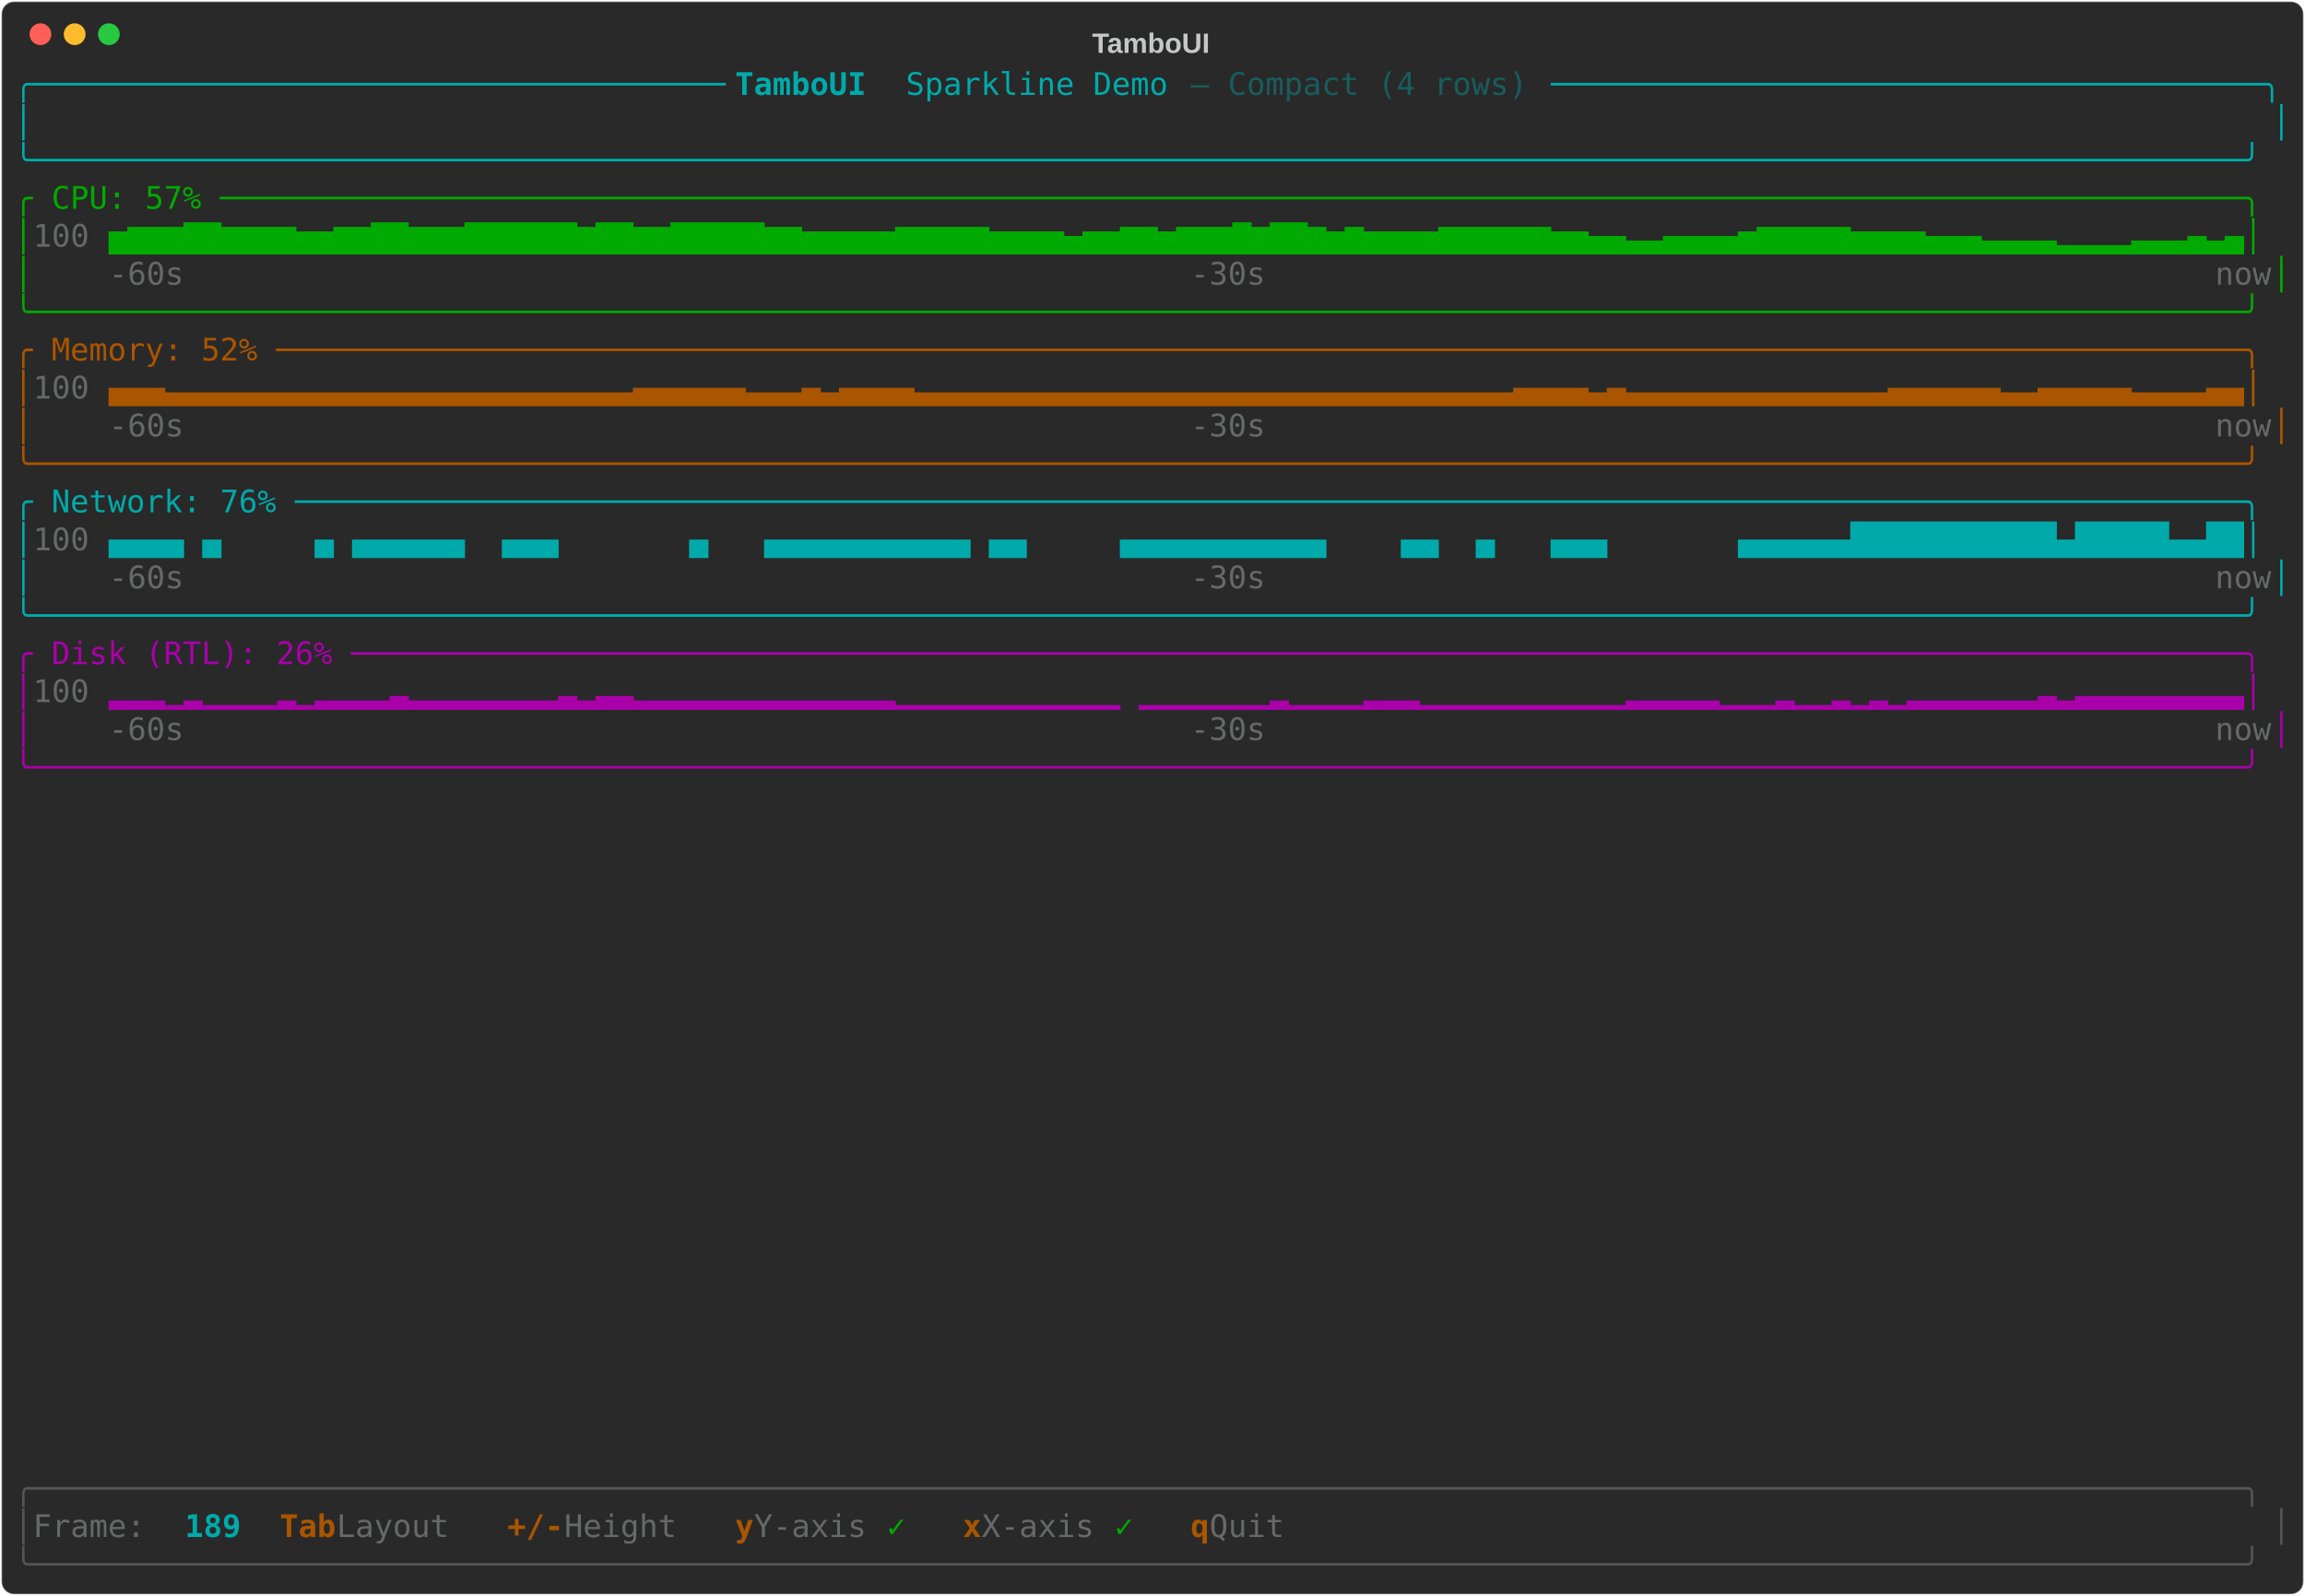
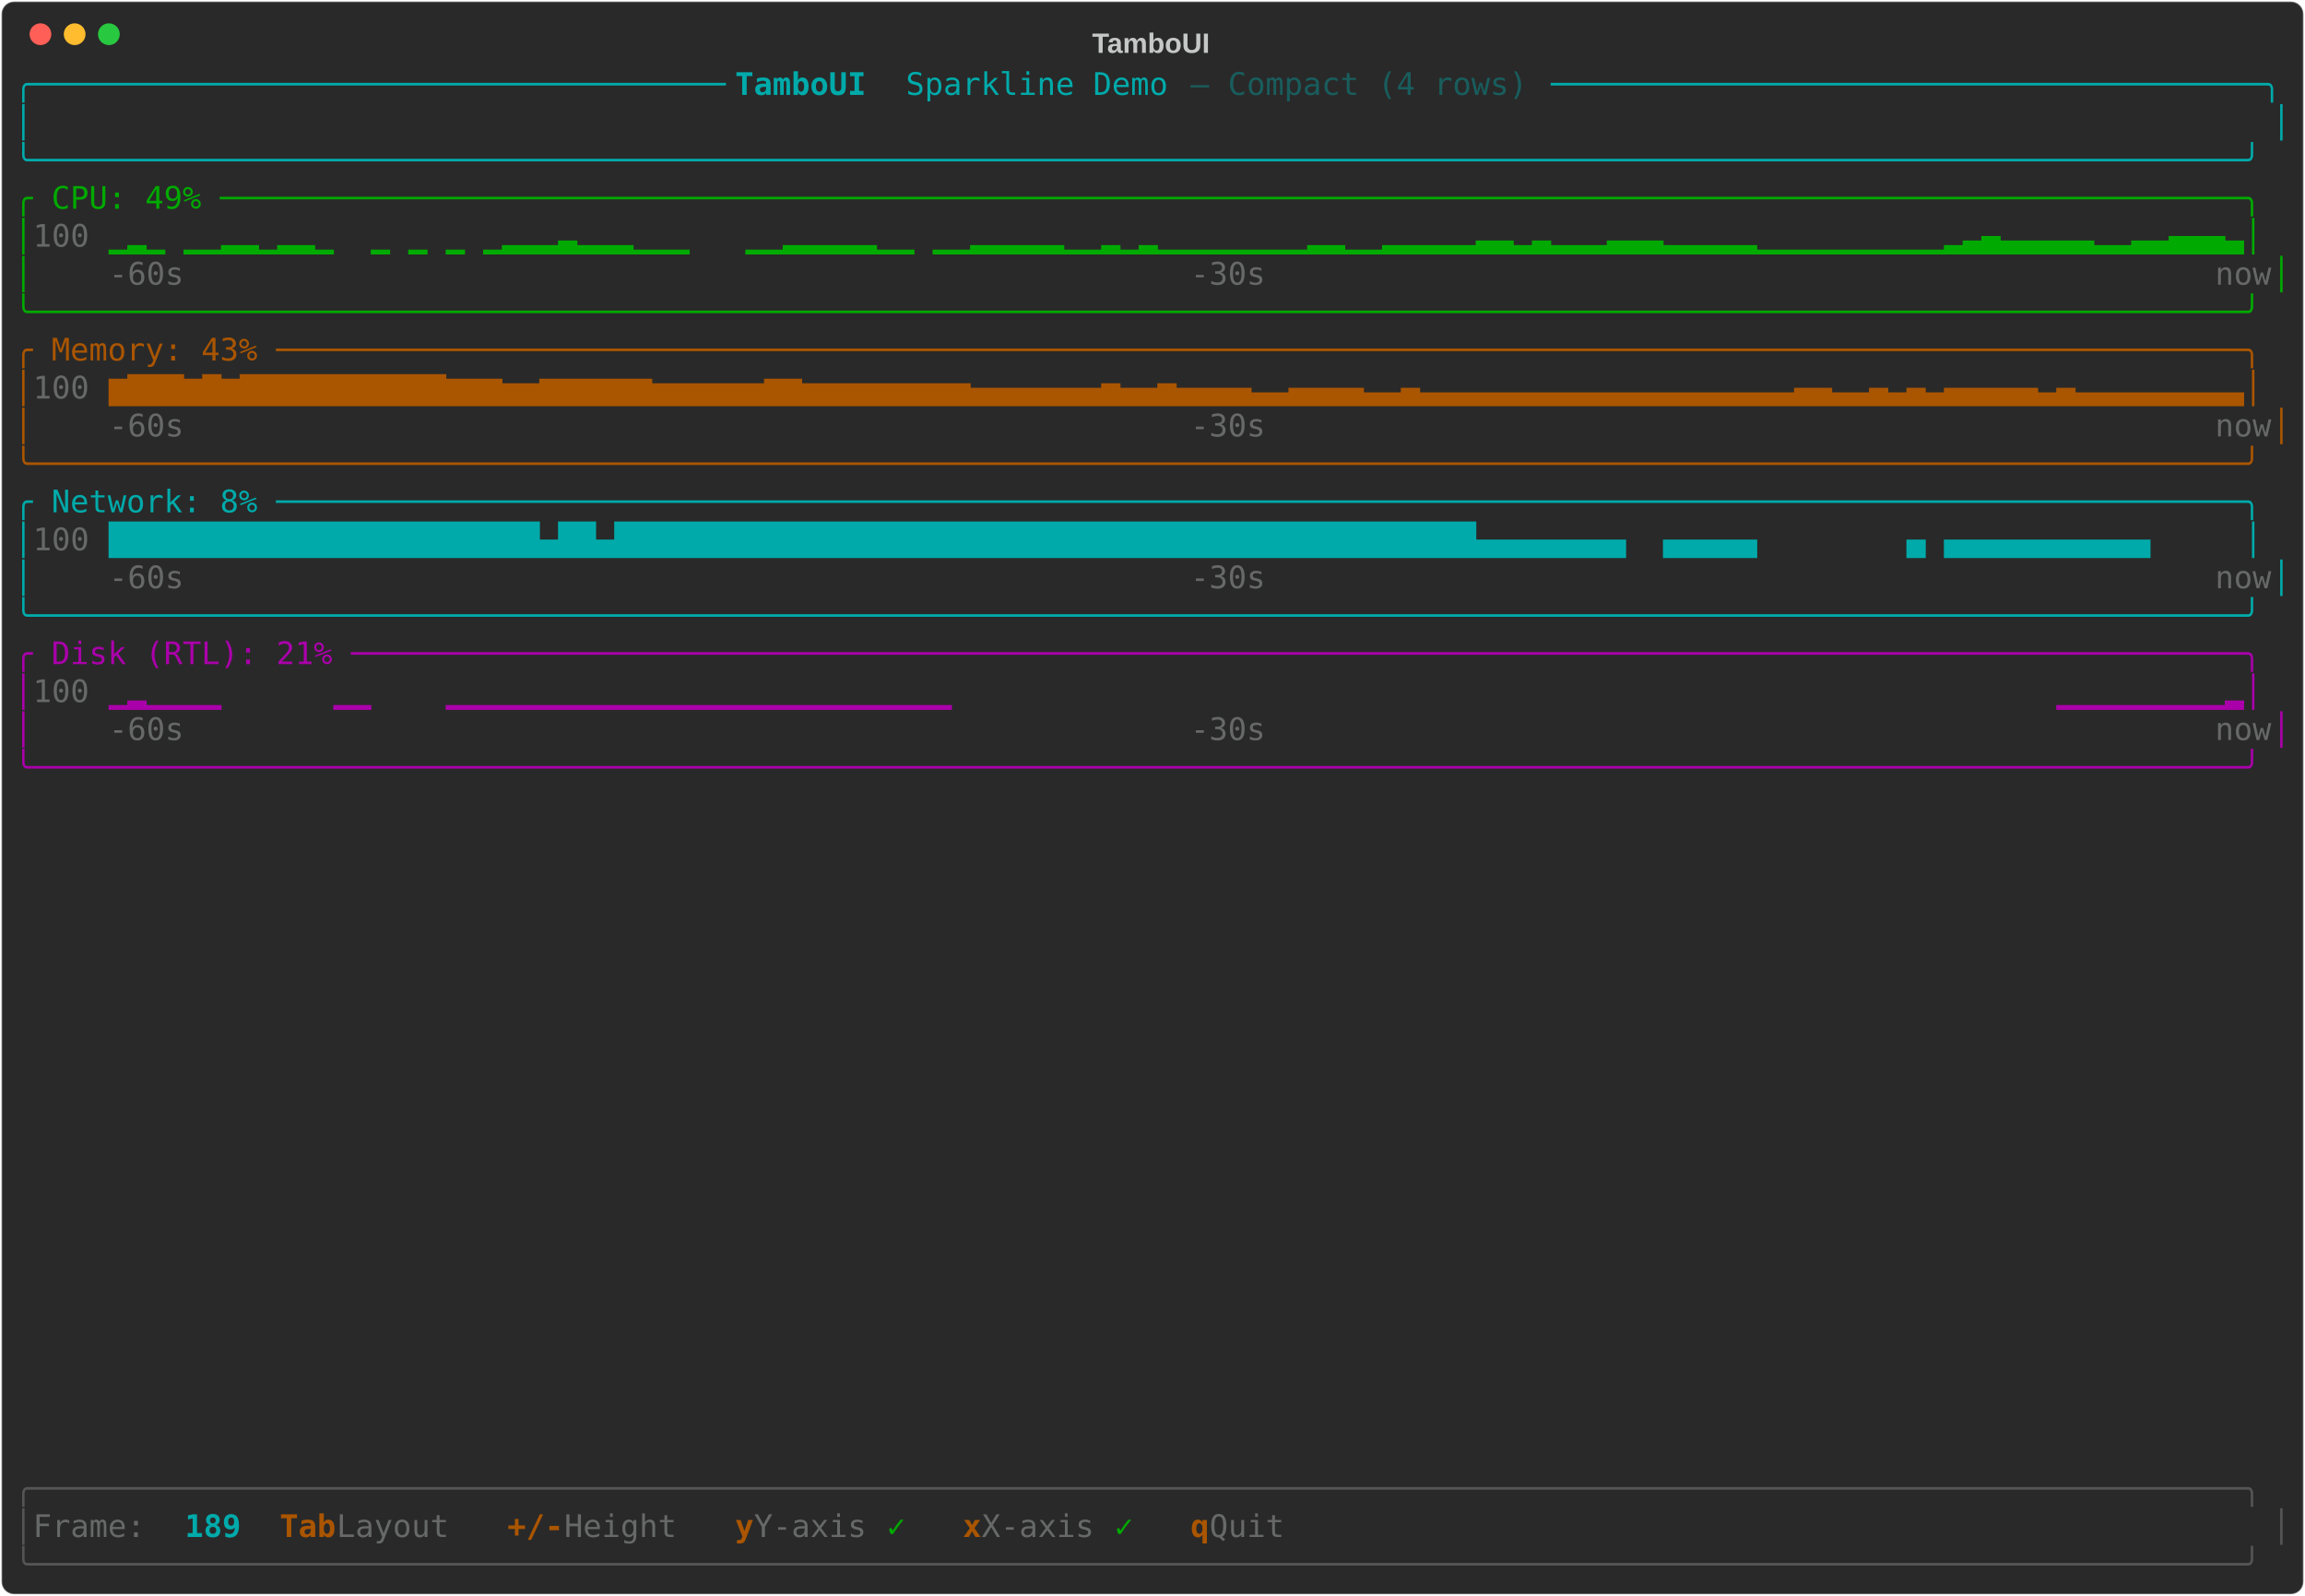
<svg xmlns="http://www.w3.org/2000/svg" class="rich-terminal" viewBox="0 0 1482 1026">
-   <style>    @font-face {        font-family: "Fira Code";        src: local("FiraCode-Regular"),                url("https://cdnjs.cloudflare.com/ajax/libs/firacode/6.2.0/woff2/FiraCode-Regular.woff2") format("woff2"),                url("https://cdnjs.cloudflare.com/ajax/libs/firacode/6.2.0/woff/FiraCode-Regular.woff") format("woff");        font-style: normal;        font-weight: 400;    }    @font-face {        font-family: "Fira Code";        src: local("FiraCode-Bold"),                url("https://cdnjs.cloudflare.com/ajax/libs/firacode/6.2.0/woff2/FiraCode-Bold.woff2") format("woff2"),                url("https://cdnjs.cloudflare.com/ajax/libs/firacode/6.2.0/woff/FiraCode-Bold.woff") format("woff");        font-style: bold;        font-weight: 700;    }    .terminal-3635591791-matrix {        font-family: Fira Code, monospace;        font-size: 20px;        line-height: 24.4px;        font-variant-east-asian: full-width;    }    .terminal-3635591791-title {        font-size: 18px;        font-weight: bold;        font-family: arial;    }    .terminal-3635591791-r1 { fill: #00aaaa }.terminal-3635591791-r2 { fill: #00aaaa;font-weight: bold }.terminal-3635591791-r3 { fill: #195d5d }.terminal-3635591791-r4 { fill: #c5c8c6 }.terminal-3635591791-r5 { fill: #00aa00 }.terminal-3635591791-r6 { fill: #676968 }.terminal-3635591791-r7 { fill: #aa5500 }.terminal-3635591791-r8 { fill: #aa00aa }.terminal-3635591791-r9 { fill: #555555 }.terminal-3635591791-r10 { fill: #aa5500;font-weight: bold }    </style>
+   <style>    @font-face {        font-family: "Fira Code";        src: local("FiraCode-Regular"),                url("https://cdnjs.cloudflare.com/ajax/libs/firacode/6.2.0/woff2/FiraCode-Regular.woff2") format("woff2"),                url("https://cdnjs.cloudflare.com/ajax/libs/firacode/6.2.0/woff/FiraCode-Regular.woff") format("woff");        font-style: normal;        font-weight: 400;    }    @font-face {        font-family: "Fira Code";        src: local("FiraCode-Bold"),                url("https://cdnjs.cloudflare.com/ajax/libs/firacode/6.2.0/woff2/FiraCode-Bold.woff2") format("woff2"),                url("https://cdnjs.cloudflare.com/ajax/libs/firacode/6.2.0/woff/FiraCode-Bold.woff") format("woff");        font-style: bold;        font-weight: 700;    }    .terminal-4143864321-matrix {        font-family: Fira Code, monospace;        font-size: 20px;        line-height: 24.4px;        font-variant-east-asian: full-width;    }    .terminal-4143864321-title {        font-size: 18px;        font-weight: bold;        font-family: arial;    }    .terminal-4143864321-r1 { fill: #00aaaa }.terminal-4143864321-r2 { fill: #00aaaa;font-weight: bold }.terminal-4143864321-r3 { fill: #195d5d }.terminal-4143864321-r4 { fill: #c5c8c6 }.terminal-4143864321-r5 { fill: #00aa00 }.terminal-4143864321-r6 { fill: #676968 }.terminal-4143864321-r7 { fill: #aa5500 }.terminal-4143864321-r8 { fill: #aa00aa }.terminal-4143864321-r9 { fill: #555555 }.terminal-4143864321-r10 { fill: #aa5500;font-weight: bold }    </style>
  <defs>
-     <clipPath id="terminal-3635591791-clip-terminal">
+     <clipPath id="terminal-4143864321-clip-terminal">
      <rect x="0" y="0" width="1463" height="975" />
    </clipPath>
-     <clipPath id="terminal-3635591791-line-0">
+     <clipPath id="terminal-4143864321-line-0">
      <rect x="0" y="1.5" width="1464" height="24.65" />
    </clipPath>
-     <clipPath id="terminal-3635591791-line-1">
+     <clipPath id="terminal-4143864321-line-1">
      <rect x="0" y="25.9" width="1464" height="24.65" />
    </clipPath>
-     <clipPath id="terminal-3635591791-line-2">
+     <clipPath id="terminal-4143864321-line-2">
      <rect x="0" y="50.3" width="1464" height="24.65" />
    </clipPath>
-     <clipPath id="terminal-3635591791-line-3">
+     <clipPath id="terminal-4143864321-line-3">
      <rect x="0" y="74.7" width="1464" height="24.65" />
    </clipPath>
-     <clipPath id="terminal-3635591791-line-4">
+     <clipPath id="terminal-4143864321-line-4">
      <rect x="0" y="99.1" width="1464" height="24.65" />
    </clipPath>
-     <clipPath id="terminal-3635591791-line-5">
+     <clipPath id="terminal-4143864321-line-5">
      <rect x="0" y="123.5" width="1464" height="24.65" />
    </clipPath>
-     <clipPath id="terminal-3635591791-line-6">
+     <clipPath id="terminal-4143864321-line-6">
      <rect x="0" y="147.9" width="1464" height="24.65" />
    </clipPath>
-     <clipPath id="terminal-3635591791-line-7">
+     <clipPath id="terminal-4143864321-line-7">
      <rect x="0" y="172.3" width="1464" height="24.65" />
    </clipPath>
-     <clipPath id="terminal-3635591791-line-8">
+     <clipPath id="terminal-4143864321-line-8">
      <rect x="0" y="196.7" width="1464" height="24.65" />
    </clipPath>
-     <clipPath id="terminal-3635591791-line-9">
+     <clipPath id="terminal-4143864321-line-9">
      <rect x="0" y="221.1" width="1464" height="24.65" />
    </clipPath>
-     <clipPath id="terminal-3635591791-line-10">
+     <clipPath id="terminal-4143864321-line-10">
      <rect x="0" y="245.5" width="1464" height="24.65" />
    </clipPath>
-     <clipPath id="terminal-3635591791-line-11">
+     <clipPath id="terminal-4143864321-line-11">
      <rect x="0" y="269.9" width="1464" height="24.65" />
    </clipPath>
-     <clipPath id="terminal-3635591791-line-12">
+     <clipPath id="terminal-4143864321-line-12">
      <rect x="0" y="294.3" width="1464" height="24.65" />
    </clipPath>
-     <clipPath id="terminal-3635591791-line-13">
+     <clipPath id="terminal-4143864321-line-13">
      <rect x="0" y="318.7" width="1464" height="24.65" />
    </clipPath>
-     <clipPath id="terminal-3635591791-line-14">
+     <clipPath id="terminal-4143864321-line-14">
      <rect x="0" y="343.1" width="1464" height="24.65" />
    </clipPath>
-     <clipPath id="terminal-3635591791-line-15">
+     <clipPath id="terminal-4143864321-line-15">
      <rect x="0" y="367.5" width="1464" height="24.65" />
    </clipPath>
-     <clipPath id="terminal-3635591791-line-16">
+     <clipPath id="terminal-4143864321-line-16">
      <rect x="0" y="391.9" width="1464" height="24.65" />
    </clipPath>
-     <clipPath id="terminal-3635591791-line-17">
+     <clipPath id="terminal-4143864321-line-17">
      <rect x="0" y="416.3" width="1464" height="24.65" />
    </clipPath>
-     <clipPath id="terminal-3635591791-line-18">
+     <clipPath id="terminal-4143864321-line-18">
      <rect x="0" y="440.7" width="1464" height="24.65" />
    </clipPath>
-     <clipPath id="terminal-3635591791-line-19">
+     <clipPath id="terminal-4143864321-line-19">
      <rect x="0" y="465.1" width="1464" height="24.65" />
    </clipPath>
-     <clipPath id="terminal-3635591791-line-20">
+     <clipPath id="terminal-4143864321-line-20">
      <rect x="0" y="489.5" width="1464" height="24.65" />
    </clipPath>
-     <clipPath id="terminal-3635591791-line-21">
+     <clipPath id="terminal-4143864321-line-21">
      <rect x="0" y="513.9" width="1464" height="24.65" />
    </clipPath>
-     <clipPath id="terminal-3635591791-line-22">
+     <clipPath id="terminal-4143864321-line-22">
      <rect x="0" y="538.3" width="1464" height="24.65" />
    </clipPath>
-     <clipPath id="terminal-3635591791-line-23">
+     <clipPath id="terminal-4143864321-line-23">
      <rect x="0" y="562.7" width="1464" height="24.65" />
    </clipPath>
-     <clipPath id="terminal-3635591791-line-24">
+     <clipPath id="terminal-4143864321-line-24">
      <rect x="0" y="587.1" width="1464" height="24.65" />
    </clipPath>
-     <clipPath id="terminal-3635591791-line-25">
+     <clipPath id="terminal-4143864321-line-25">
      <rect x="0" y="611.5" width="1464" height="24.65" />
    </clipPath>
-     <clipPath id="terminal-3635591791-line-26">
+     <clipPath id="terminal-4143864321-line-26">
      <rect x="0" y="635.9" width="1464" height="24.65" />
    </clipPath>
-     <clipPath id="terminal-3635591791-line-27">
+     <clipPath id="terminal-4143864321-line-27">
      <rect x="0" y="660.3" width="1464" height="24.65" />
    </clipPath>
-     <clipPath id="terminal-3635591791-line-28">
+     <clipPath id="terminal-4143864321-line-28">
      <rect x="0" y="684.7" width="1464" height="24.65" />
    </clipPath>
-     <clipPath id="terminal-3635591791-line-29">
+     <clipPath id="terminal-4143864321-line-29">
      <rect x="0" y="709.1" width="1464" height="24.65" />
    </clipPath>
-     <clipPath id="terminal-3635591791-line-30">
+     <clipPath id="terminal-4143864321-line-30">
      <rect x="0" y="733.5" width="1464" height="24.65" />
    </clipPath>
-     <clipPath id="terminal-3635591791-line-31">
+     <clipPath id="terminal-4143864321-line-31">
      <rect x="0" y="757.9" width="1464" height="24.65" />
    </clipPath>
-     <clipPath id="terminal-3635591791-line-32">
+     <clipPath id="terminal-4143864321-line-32">
      <rect x="0" y="782.3" width="1464" height="24.65" />
    </clipPath>
-     <clipPath id="terminal-3635591791-line-33">
+     <clipPath id="terminal-4143864321-line-33">
      <rect x="0" y="806.7" width="1464" height="24.65" />
    </clipPath>
-     <clipPath id="terminal-3635591791-line-34">
+     <clipPath id="terminal-4143864321-line-34">
      <rect x="0" y="831.1" width="1464" height="24.65" />
    </clipPath>
-     <clipPath id="terminal-3635591791-line-35">
+     <clipPath id="terminal-4143864321-line-35">
      <rect x="0" y="855.5" width="1464" height="24.65" />
    </clipPath>
-     <clipPath id="terminal-3635591791-line-36">
+     <clipPath id="terminal-4143864321-line-36">
      <rect x="0" y="879.9" width="1464" height="24.65" />
    </clipPath>
-     <clipPath id="terminal-3635591791-line-37">
+     <clipPath id="terminal-4143864321-line-37">
      <rect x="0" y="904.3" width="1464" height="24.65" />
    </clipPath>
-     <clipPath id="terminal-3635591791-line-38">
+     <clipPath id="terminal-4143864321-line-38">
      <rect x="0" y="928.7" width="1464" height="24.65" />
    </clipPath>
-     <clipPath id="terminal-3635591791-line-39">
+     <clipPath id="terminal-4143864321-line-39">
      <rect x="0" y="953.1" width="1464" height="24.65" />
    </clipPath>
  </defs>
  <rect fill="#292929" stroke="rgba(255,255,255,0.35)" stroke-width="1" x="1" y="1" width="1480" height="1024" rx="8" />
-   <text class="terminal-3635591791-title" fill="#c5c8c6" text-anchor="middle" x="740" y="34">TamboUI</text>
+   <text class="terminal-4143864321-title" fill="#c5c8c6" text-anchor="middle" x="740" y="34">TamboUI</text>
  <g transform="translate(26,22)">
    <circle cx="0" cy="0" r="7" fill="#ff5f57" />
    <circle cx="22" cy="0" r="7" fill="#febc2e" />
    <circle cx="44" cy="0" r="7" fill="#28c840" />
  </g>
-   <g transform="translate(9, 41)" clip-path="url(#terminal-3635591791-clip-terminal)">
-     <g class="terminal-3635591791-matrix">
-       <text class="terminal-3635591791-r1" x="0" y="20" textLength="463.6" clip-path="url(#terminal-3635591791-line-0)">╭─────────────────────────────────────</text>
-       <text class="terminal-3635591791-r2" x="463.6" y="20" textLength="109.8" clip-path="url(#terminal-3635591791-line-0)"> TamboUI </text>
-       <text class="terminal-3635591791-r1" x="573.4" y="20" textLength="183" clip-path="url(#terminal-3635591791-line-0)">Sparkline Demo </text>
-       <text class="terminal-3635591791-r3" x="756.4" y="20" textLength="231.8" clip-path="url(#terminal-3635591791-line-0)">— Compact (4 rows) </text>
-       <text class="terminal-3635591791-r1" x="988.2" y="20" textLength="475.8" clip-path="url(#terminal-3635591791-line-0)">──────────────────────────────────────╮</text>
-       <text class="terminal-3635591791-r1" x="0" y="44.4" textLength="12.2" clip-path="url(#terminal-3635591791-line-1)">│</text>
-       <text class="terminal-3635591791-r1" x="1451.8" y="44.4" textLength="12.2" clip-path="url(#terminal-3635591791-line-1)">│</text>
-       <text class="terminal-3635591791-r1" x="0" y="68.8" textLength="1464" clip-path="url(#terminal-3635591791-line-2)">╰──────────────────────────────────────────────────────────────────────────────────────────────────────────────────────╯</text>
-       <text class="terminal-3635591791-r5" x="0" y="93.2" textLength="1464" clip-path="url(#terminal-3635591791-line-3)">╭ CPU: 57% ────────────────────────────────────────────────────────────────────────────────────────────────────────────╮</text>
-       <text class="terminal-3635591791-r5" x="0" y="117.6" textLength="12.2" clip-path="url(#terminal-3635591791-line-4)">│</text>
-       <text class="terminal-3635591791-r6" x="12.2" y="117.6" textLength="48.8" clip-path="url(#terminal-3635591791-line-4)"> 100</text>
-       <text class="terminal-3635591791-r5" x="61" y="117.6" textLength="1403" clip-path="url(#terminal-3635591791-line-4)">▅▆▆▆▇▇▆▆▆▆▅▅▆▆▇▇▆▆▆▇▇▇▇▇▇▆▇▇▆▆▇▇▇▇▇▆▆▅▅▅▅▅▆▆▆▆▆▅▅▅▅▄▅▅▆▆▅▆▆▆▇▆▇▇▆▅▆▅▅▅▅▆▆▆▆▆▆▅▅▄▄▃▃▄▄▄▄▅▆▆▆▆▆▅▅▅▅▄▄▄▃▃▃▃▂▂▂▂▃▃▃▄▃▄│</text>
-       <text class="terminal-3635591791-r5" x="0" y="142" textLength="12.2" clip-path="url(#terminal-3635591791-line-5)">│</text>
-       <text class="terminal-3635591791-r6" x="61" y="142" textLength="48.8" clip-path="url(#terminal-3635591791-line-5)">-60s</text>
-       <text class="terminal-3635591791-r6" x="756.4" y="142" textLength="48.8" clip-path="url(#terminal-3635591791-line-5)">-30s</text>
-       <text class="terminal-3635591791-r6" x="1415.2" y="142" textLength="36.6" clip-path="url(#terminal-3635591791-line-5)">now</text>
-       <text class="terminal-3635591791-r5" x="1451.8" y="142" textLength="12.2" clip-path="url(#terminal-3635591791-line-5)">│</text>
-       <text class="terminal-3635591791-r5" x="0" y="166.4" textLength="1464" clip-path="url(#terminal-3635591791-line-6)">╰──────────────────────────────────────────────────────────────────────────────────────────────────────────────────────╯</text>
-       <text class="terminal-3635591791-r7" x="0" y="190.8" textLength="1464" clip-path="url(#terminal-3635591791-line-7)">╭ Memory: 52% ─────────────────────────────────────────────────────────────────────────────────────────────────────────╮</text>
-       <text class="terminal-3635591791-r7" x="0" y="215.2" textLength="12.2" clip-path="url(#terminal-3635591791-line-8)">│</text>
-       <text class="terminal-3635591791-r6" x="12.2" y="215.2" textLength="48.8" clip-path="url(#terminal-3635591791-line-8)"> 100</text>
-       <text class="terminal-3635591791-r7" x="61" y="215.2" textLength="1403" clip-path="url(#terminal-3635591791-line-8)">▄▄▄▃▃▃▃▃▃▃▃▃▃▃▃▃▃▃▃▃▃▃▃▃▃▃▃▃▄▄▄▄▄▄▃▃▃▄▃▄▄▄▄▃▃▃▃▃▃▃▃▃▃▃▃▃▃▃▃▃▃▃▃▃▃▃▃▃▃▃▃▃▃▃▃▄▄▄▄▃▄▃▃▃▃▃▃▃▃▃▃▃▃▃▃▄▄▄▄▄▄▃▃▄▄▄▄▄▃▃▃▃▄▄│</text>
-       <text class="terminal-3635591791-r7" x="0" y="239.6" textLength="12.2" clip-path="url(#terminal-3635591791-line-9)">│</text>
-       <text class="terminal-3635591791-r6" x="61" y="239.6" textLength="48.8" clip-path="url(#terminal-3635591791-line-9)">-60s</text>
-       <text class="terminal-3635591791-r6" x="756.4" y="239.6" textLength="48.8" clip-path="url(#terminal-3635591791-line-9)">-30s</text>
-       <text class="terminal-3635591791-r6" x="1415.2" y="239.6" textLength="36.6" clip-path="url(#terminal-3635591791-line-9)">now</text>
-       <text class="terminal-3635591791-r7" x="1451.8" y="239.6" textLength="12.2" clip-path="url(#terminal-3635591791-line-9)">│</text>
-       <text class="terminal-3635591791-r7" x="0" y="264" textLength="1464" clip-path="url(#terminal-3635591791-line-10)">╰──────────────────────────────────────────────────────────────────────────────────────────────────────────────────────╯</text>
-       <text class="terminal-3635591791-r1" x="0" y="288.4" textLength="1464" clip-path="url(#terminal-3635591791-line-11)">╭ Network: 76% ────────────────────────────────────────────────────────────────────────────────────────────────────────╮</text>
-       <text class="terminal-3635591791-r1" x="0" y="312.8" textLength="12.2" clip-path="url(#terminal-3635591791-line-12)">│</text>
-       <text class="terminal-3635591791-r6" x="12.2" y="312.8" textLength="48.8" clip-path="url(#terminal-3635591791-line-12)"> 100</text>
-       <text class="terminal-3635591791-r1" x="61" y="312.8" textLength="1403" clip-path="url(#terminal-3635591791-line-12)">▄▄▄▄ ▄     ▄ ▄▄▄▄▄▄  ▄▄▄       ▄   ▄▄▄▄▄▄▄▄▄▄▄ ▄▄     ▄▄▄▄▄▄▄▄▄▄▄    ▄▄  ▄   ▄▄▄       ▄▄▄▄▄▄███████████▄█████▄▄██│</text>
-       <text class="terminal-3635591791-r1" x="0" y="337.2" textLength="12.2" clip-path="url(#terminal-3635591791-line-13)">│</text>
-       <text class="terminal-3635591791-r6" x="61" y="337.2" textLength="48.8" clip-path="url(#terminal-3635591791-line-13)">-60s</text>
-       <text class="terminal-3635591791-r6" x="756.4" y="337.2" textLength="48.8" clip-path="url(#terminal-3635591791-line-13)">-30s</text>
-       <text class="terminal-3635591791-r6" x="1415.2" y="337.2" textLength="36.6" clip-path="url(#terminal-3635591791-line-13)">now</text>
-       <text class="terminal-3635591791-r1" x="1451.8" y="337.2" textLength="12.2" clip-path="url(#terminal-3635591791-line-13)">│</text>
-       <text class="terminal-3635591791-r1" x="0" y="361.6" textLength="1464" clip-path="url(#terminal-3635591791-line-14)">╰──────────────────────────────────────────────────────────────────────────────────────────────────────────────────────╯</text>
-       <text class="terminal-3635591791-r8" x="0" y="386" textLength="1464" clip-path="url(#terminal-3635591791-line-15)">╭ Disk (RTL): 26% ─────────────────────────────────────────────────────────────────────────────────────────────────────╮</text>
-       <text class="terminal-3635591791-r8" x="0" y="410.4" textLength="12.2" clip-path="url(#terminal-3635591791-line-16)">│</text>
-       <text class="terminal-3635591791-r6" x="12.2" y="410.4" textLength="48.8" clip-path="url(#terminal-3635591791-line-16)"> 100</text>
-       <text class="terminal-3635591791-r8" x="61" y="410.4" textLength="1403" clip-path="url(#terminal-3635591791-line-16)">▂▂▂▁▂▁▁▁▁▂▁▂▂▂▂▃▂▂▂▂▂▂▂▂▃▂▃▃▂▂▂▂▂▂▂▂▂▂▂▂▂▂▁▁▁▁▁▁▁▁▁▁▁▁ ▁▁▁▁▁▁▁▂▁▁▁▁▂▂▂▁▁▁▁▁▁▁▁▁▁▁▂▂▂▂▂▁▁▁▂▁▁▂▁▂▁▂▂▂▂▂▂▂▃▂▃▃▃▃▃▃▃▃▃│</text>
-       <text class="terminal-3635591791-r8" x="0" y="434.8" textLength="12.2" clip-path="url(#terminal-3635591791-line-17)">│</text>
-       <text class="terminal-3635591791-r6" x="61" y="434.8" textLength="48.8" clip-path="url(#terminal-3635591791-line-17)">-60s</text>
-       <text class="terminal-3635591791-r6" x="756.4" y="434.8" textLength="48.8" clip-path="url(#terminal-3635591791-line-17)">-30s</text>
-       <text class="terminal-3635591791-r6" x="1415.2" y="434.8" textLength="36.6" clip-path="url(#terminal-3635591791-line-17)">now</text>
-       <text class="terminal-3635591791-r8" x="1451.8" y="434.8" textLength="12.2" clip-path="url(#terminal-3635591791-line-17)">│</text>
-       <text class="terminal-3635591791-r8" x="0" y="459.2" textLength="1464" clip-path="url(#terminal-3635591791-line-18)">╰──────────────────────────────────────────────────────────────────────────────────────────────────────────────────────╯</text>
-       <text class="terminal-3635591791-r9" x="0" y="922.8" textLength="1464" clip-path="url(#terminal-3635591791-line-37)">╭──────────────────────────────────────────────────────────────────────────────────────────────────────────────────────╮</text>
-       <text class="terminal-3635591791-r9" x="0" y="947.2" textLength="12.2" clip-path="url(#terminal-3635591791-line-38)">│</text>
-       <text class="terminal-3635591791-r6" x="12.2" y="947.2" textLength="97.6" clip-path="url(#terminal-3635591791-line-38)"> Frame: </text>
-       <text class="terminal-3635591791-r2" x="109.8" y="947.2" textLength="36.6" clip-path="url(#terminal-3635591791-line-38)">189</text>
-       <text class="terminal-3635591791-r10" x="170.8" y="947.2" textLength="36.6" clip-path="url(#terminal-3635591791-line-38)">Tab</text>
-       <text class="terminal-3635591791-r6" x="207.4" y="947.2" textLength="85.4" clip-path="url(#terminal-3635591791-line-38)"> Layout</text>
-       <text class="terminal-3635591791-r10" x="317.2" y="947.2" textLength="36.6" clip-path="url(#terminal-3635591791-line-38)">+/-</text>
-       <text class="terminal-3635591791-r6" x="353.8" y="947.2" textLength="85.4" clip-path="url(#terminal-3635591791-line-38)"> Height</text>
-       <text class="terminal-3635591791-r10" x="463.6" y="947.2" textLength="12.2" clip-path="url(#terminal-3635591791-line-38)">y</text>
-       <text class="terminal-3635591791-r6" x="475.8" y="947.2" textLength="85.4" clip-path="url(#terminal-3635591791-line-38)"> Y-axis</text>
-       <text class="terminal-3635591791-r5" x="561.2" y="947.2" textLength="24.4" clip-path="url(#terminal-3635591791-line-38)"> ✓</text>
-       <text class="terminal-3635591791-r10" x="610" y="947.2" textLength="12.2" clip-path="url(#terminal-3635591791-line-38)">x</text>
-       <text class="terminal-3635591791-r6" x="622.2" y="947.2" textLength="85.4" clip-path="url(#terminal-3635591791-line-38)"> X-axis</text>
-       <text class="terminal-3635591791-r5" x="707.6" y="947.2" textLength="24.4" clip-path="url(#terminal-3635591791-line-38)"> ✓</text>
-       <text class="terminal-3635591791-r10" x="756.4" y="947.2" textLength="12.2" clip-path="url(#terminal-3635591791-line-38)">q</text>
-       <text class="terminal-3635591791-r6" x="768.6" y="947.2" textLength="61" clip-path="url(#terminal-3635591791-line-38)"> Quit</text>
-       <text class="terminal-3635591791-r9" x="1451.8" y="947.2" textLength="12.2" clip-path="url(#terminal-3635591791-line-38)">│</text>
-       <text class="terminal-3635591791-r9" x="0" y="971.6" textLength="1464" clip-path="url(#terminal-3635591791-line-39)">╰──────────────────────────────────────────────────────────────────────────────────────────────────────────────────────╯</text>
+   <g transform="translate(9, 41)" clip-path="url(#terminal-4143864321-clip-terminal)">
+     <g class="terminal-4143864321-matrix">
+       <text class="terminal-4143864321-r1" x="0" y="20" textLength="463.6" clip-path="url(#terminal-4143864321-line-0)">╭─────────────────────────────────────</text>
+       <text class="terminal-4143864321-r2" x="463.6" y="20" textLength="109.8" clip-path="url(#terminal-4143864321-line-0)"> TamboUI </text>
+       <text class="terminal-4143864321-r1" x="573.4" y="20" textLength="183" clip-path="url(#terminal-4143864321-line-0)">Sparkline Demo </text>
+       <text class="terminal-4143864321-r3" x="756.4" y="20" textLength="231.8" clip-path="url(#terminal-4143864321-line-0)">— Compact (4 rows) </text>
+       <text class="terminal-4143864321-r1" x="988.2" y="20" textLength="475.8" clip-path="url(#terminal-4143864321-line-0)">──────────────────────────────────────╮</text>
+       <text class="terminal-4143864321-r1" x="0" y="44.4" textLength="12.2" clip-path="url(#terminal-4143864321-line-1)">│</text>
+       <text class="terminal-4143864321-r1" x="1451.8" y="44.4" textLength="12.2" clip-path="url(#terminal-4143864321-line-1)">│</text>
+       <text class="terminal-4143864321-r1" x="0" y="68.8" textLength="1464" clip-path="url(#terminal-4143864321-line-2)">╰──────────────────────────────────────────────────────────────────────────────────────────────────────────────────────╯</text>
+       <text class="terminal-4143864321-r5" x="0" y="93.2" textLength="1464" clip-path="url(#terminal-4143864321-line-3)">╭ CPU: 49% ────────────────────────────────────────────────────────────────────────────────────────────────────────────╮</text>
+       <text class="terminal-4143864321-r5" x="0" y="117.6" textLength="12.2" clip-path="url(#terminal-4143864321-line-4)">│</text>
+       <text class="terminal-4143864321-r6" x="12.2" y="117.6" textLength="48.8" clip-path="url(#terminal-4143864321-line-4)"> 100</text>
+       <text class="terminal-4143864321-r5" x="61" y="117.6" textLength="1403" clip-path="url(#terminal-4143864321-line-4)">▁▂▁ ▁▁▂▂▁▂▂▁  ▁ ▁ ▁ ▁▂▂▂▃▂▂▂▁▁▁   ▁▁▂▂▂▂▂▁▁ ▁▁▂▂▂▂▂▁▁▂▁▂▁▁▁▁▁▁▁▁▂▂▁▁▂▂▂▂▂▃▃▂▃▂▂▂▃▃▃▂▂▂▂▂▁▁▁▁▁▁▁▁▁▁▂▃▄▃▃▃▃▃▂▂▃▃▄▄▄▃│</text>
+       <text class="terminal-4143864321-r5" x="0" y="142" textLength="12.2" clip-path="url(#terminal-4143864321-line-5)">│</text>
+       <text class="terminal-4143864321-r6" x="61" y="142" textLength="48.8" clip-path="url(#terminal-4143864321-line-5)">-60s</text>
+       <text class="terminal-4143864321-r6" x="756.4" y="142" textLength="48.8" clip-path="url(#terminal-4143864321-line-5)">-30s</text>
+       <text class="terminal-4143864321-r6" x="1415.2" y="142" textLength="36.6" clip-path="url(#terminal-4143864321-line-5)">now</text>
+       <text class="terminal-4143864321-r5" x="1451.8" y="142" textLength="12.2" clip-path="url(#terminal-4143864321-line-5)">│</text>
+       <text class="terminal-4143864321-r5" x="0" y="166.4" textLength="1464" clip-path="url(#terminal-4143864321-line-6)">╰──────────────────────────────────────────────────────────────────────────────────────────────────────────────────────╯</text>
+       <text class="terminal-4143864321-r7" x="0" y="190.8" textLength="1464" clip-path="url(#terminal-4143864321-line-7)">╭ Memory: 43% ─────────────────────────────────────────────────────────────────────────────────────────────────────────╮</text>
+       <text class="terminal-4143864321-r7" x="0" y="215.2" textLength="12.2" clip-path="url(#terminal-4143864321-line-8)">│</text>
+       <text class="terminal-4143864321-r6" x="12.2" y="215.2" textLength="48.8" clip-path="url(#terminal-4143864321-line-8)"> 100</text>
+       <text class="terminal-4143864321-r7" x="61" y="215.2" textLength="1403" clip-path="url(#terminal-4143864321-line-8)">▆▇▇▇▆▇▆▇▇▇▇▇▇▇▇▇▇▇▆▆▆▅▅▆▆▆▆▆▆▅▅▅▅▅▅▆▆▅▅▅▅▅▅▅▅▅▄▄▄▄▄▄▄▅▄▄▅▄▄▄▄▃▃▄▄▄▄▃▃▄▃▃▃▃▃▃▃▃▃▃▃▃▃▃▃▃▃▃▃▃▄▄▃▃▄▃▄▃▄▄▄▄▄▃▄▃▃▃▃▃▃▃▃▃│</text>
+       <text class="terminal-4143864321-r7" x="0" y="239.6" textLength="12.2" clip-path="url(#terminal-4143864321-line-9)">│</text>
+       <text class="terminal-4143864321-r6" x="61" y="239.6" textLength="48.8" clip-path="url(#terminal-4143864321-line-9)">-60s</text>
+       <text class="terminal-4143864321-r6" x="756.4" y="239.6" textLength="48.8" clip-path="url(#terminal-4143864321-line-9)">-30s</text>
+       <text class="terminal-4143864321-r6" x="1415.2" y="239.6" textLength="36.6" clip-path="url(#terminal-4143864321-line-9)">now</text>
+       <text class="terminal-4143864321-r7" x="1451.8" y="239.6" textLength="12.2" clip-path="url(#terminal-4143864321-line-9)">│</text>
+       <text class="terminal-4143864321-r7" x="0" y="264" textLength="1464" clip-path="url(#terminal-4143864321-line-10)">╰──────────────────────────────────────────────────────────────────────────────────────────────────────────────────────╯</text>
+       <text class="terminal-4143864321-r1" x="0" y="288.4" textLength="1464" clip-path="url(#terminal-4143864321-line-11)">╭ Network: 8% ─────────────────────────────────────────────────────────────────────────────────────────────────────────╮</text>
+       <text class="terminal-4143864321-r1" x="0" y="312.8" textLength="12.2" clip-path="url(#terminal-4143864321-line-12)">│</text>
+       <text class="terminal-4143864321-r6" x="12.2" y="312.8" textLength="48.8" clip-path="url(#terminal-4143864321-line-12)"> 100</text>
+       <text class="terminal-4143864321-r1" x="61" y="312.8" textLength="1403" clip-path="url(#terminal-4143864321-line-12)">███████████████████████▄██▄██████████████████████████████████████████████▄▄▄▄▄▄▄▄  ▄▄▄▄▄        ▄ ▄▄▄▄▄▄▄▄▄▄▄     │</text>
+       <text class="terminal-4143864321-r1" x="0" y="337.2" textLength="12.2" clip-path="url(#terminal-4143864321-line-13)">│</text>
+       <text class="terminal-4143864321-r6" x="61" y="337.2" textLength="48.8" clip-path="url(#terminal-4143864321-line-13)">-60s</text>
+       <text class="terminal-4143864321-r6" x="756.4" y="337.2" textLength="48.8" clip-path="url(#terminal-4143864321-line-13)">-30s</text>
+       <text class="terminal-4143864321-r6" x="1415.2" y="337.2" textLength="36.6" clip-path="url(#terminal-4143864321-line-13)">now</text>
+       <text class="terminal-4143864321-r1" x="1451.8" y="337.2" textLength="12.2" clip-path="url(#terminal-4143864321-line-13)">│</text>
+       <text class="terminal-4143864321-r1" x="0" y="361.6" textLength="1464" clip-path="url(#terminal-4143864321-line-14)">╰──────────────────────────────────────────────────────────────────────────────────────────────────────────────────────╯</text>
+       <text class="terminal-4143864321-r8" x="0" y="386" textLength="1464" clip-path="url(#terminal-4143864321-line-15)">╭ Disk (RTL): 21% ─────────────────────────────────────────────────────────────────────────────────────────────────────╮</text>
+       <text class="terminal-4143864321-r8" x="0" y="410.4" textLength="12.2" clip-path="url(#terminal-4143864321-line-16)">│</text>
+       <text class="terminal-4143864321-r6" x="12.2" y="410.4" textLength="48.8" clip-path="url(#terminal-4143864321-line-16)"> 100</text>
+       <text class="terminal-4143864321-r8" x="61" y="410.4" textLength="1403" clip-path="url(#terminal-4143864321-line-16)">▁▂▁▁▁▁      ▁▁    ▁▁▁▁▁▁▁▁▁▁▁▁▁▁▁▁▁▁▁▁▁▁▁▁▁▁▁                                                           ▁▁▁▁▁▁▁▁▁▂│</text>
+       <text class="terminal-4143864321-r8" x="0" y="434.8" textLength="12.2" clip-path="url(#terminal-4143864321-line-17)">│</text>
+       <text class="terminal-4143864321-r6" x="61" y="434.8" textLength="48.8" clip-path="url(#terminal-4143864321-line-17)">-60s</text>
+       <text class="terminal-4143864321-r6" x="756.4" y="434.8" textLength="48.8" clip-path="url(#terminal-4143864321-line-17)">-30s</text>
+       <text class="terminal-4143864321-r6" x="1415.2" y="434.8" textLength="36.6" clip-path="url(#terminal-4143864321-line-17)">now</text>
+       <text class="terminal-4143864321-r8" x="1451.8" y="434.8" textLength="12.2" clip-path="url(#terminal-4143864321-line-17)">│</text>
+       <text class="terminal-4143864321-r8" x="0" y="459.2" textLength="1464" clip-path="url(#terminal-4143864321-line-18)">╰──────────────────────────────────────────────────────────────────────────────────────────────────────────────────────╯</text>
+       <text class="terminal-4143864321-r9" x="0" y="922.8" textLength="1464" clip-path="url(#terminal-4143864321-line-37)">╭──────────────────────────────────────────────────────────────────────────────────────────────────────────────────────╮</text>
+       <text class="terminal-4143864321-r9" x="0" y="947.2" textLength="12.2" clip-path="url(#terminal-4143864321-line-38)">│</text>
+       <text class="terminal-4143864321-r6" x="12.2" y="947.2" textLength="97.6" clip-path="url(#terminal-4143864321-line-38)"> Frame: </text>
+       <text class="terminal-4143864321-r2" x="109.8" y="947.2" textLength="36.6" clip-path="url(#terminal-4143864321-line-38)">189</text>
+       <text class="terminal-4143864321-r10" x="170.8" y="947.2" textLength="36.6" clip-path="url(#terminal-4143864321-line-38)">Tab</text>
+       <text class="terminal-4143864321-r6" x="207.4" y="947.2" textLength="85.4" clip-path="url(#terminal-4143864321-line-38)"> Layout</text>
+       <text class="terminal-4143864321-r10" x="317.2" y="947.2" textLength="36.6" clip-path="url(#terminal-4143864321-line-38)">+/-</text>
+       <text class="terminal-4143864321-r6" x="353.8" y="947.2" textLength="85.4" clip-path="url(#terminal-4143864321-line-38)"> Height</text>
+       <text class="terminal-4143864321-r10" x="463.6" y="947.2" textLength="12.2" clip-path="url(#terminal-4143864321-line-38)">y</text>
+       <text class="terminal-4143864321-r6" x="475.8" y="947.2" textLength="85.4" clip-path="url(#terminal-4143864321-line-38)"> Y-axis</text>
+       <text class="terminal-4143864321-r5" x="561.2" y="947.2" textLength="24.4" clip-path="url(#terminal-4143864321-line-38)"> ✓</text>
+       <text class="terminal-4143864321-r10" x="610" y="947.2" textLength="12.2" clip-path="url(#terminal-4143864321-line-38)">x</text>
+       <text class="terminal-4143864321-r6" x="622.2" y="947.2" textLength="85.4" clip-path="url(#terminal-4143864321-line-38)"> X-axis</text>
+       <text class="terminal-4143864321-r5" x="707.6" y="947.2" textLength="24.4" clip-path="url(#terminal-4143864321-line-38)"> ✓</text>
+       <text class="terminal-4143864321-r10" x="756.4" y="947.2" textLength="12.2" clip-path="url(#terminal-4143864321-line-38)">q</text>
+       <text class="terminal-4143864321-r6" x="768.6" y="947.2" textLength="61" clip-path="url(#terminal-4143864321-line-38)"> Quit</text>
+       <text class="terminal-4143864321-r9" x="1451.8" y="947.2" textLength="12.2" clip-path="url(#terminal-4143864321-line-38)">│</text>
+       <text class="terminal-4143864321-r9" x="0" y="971.6" textLength="1464" clip-path="url(#terminal-4143864321-line-39)">╰──────────────────────────────────────────────────────────────────────────────────────────────────────────────────────╯</text>
    </g>
  </g>
</svg>
